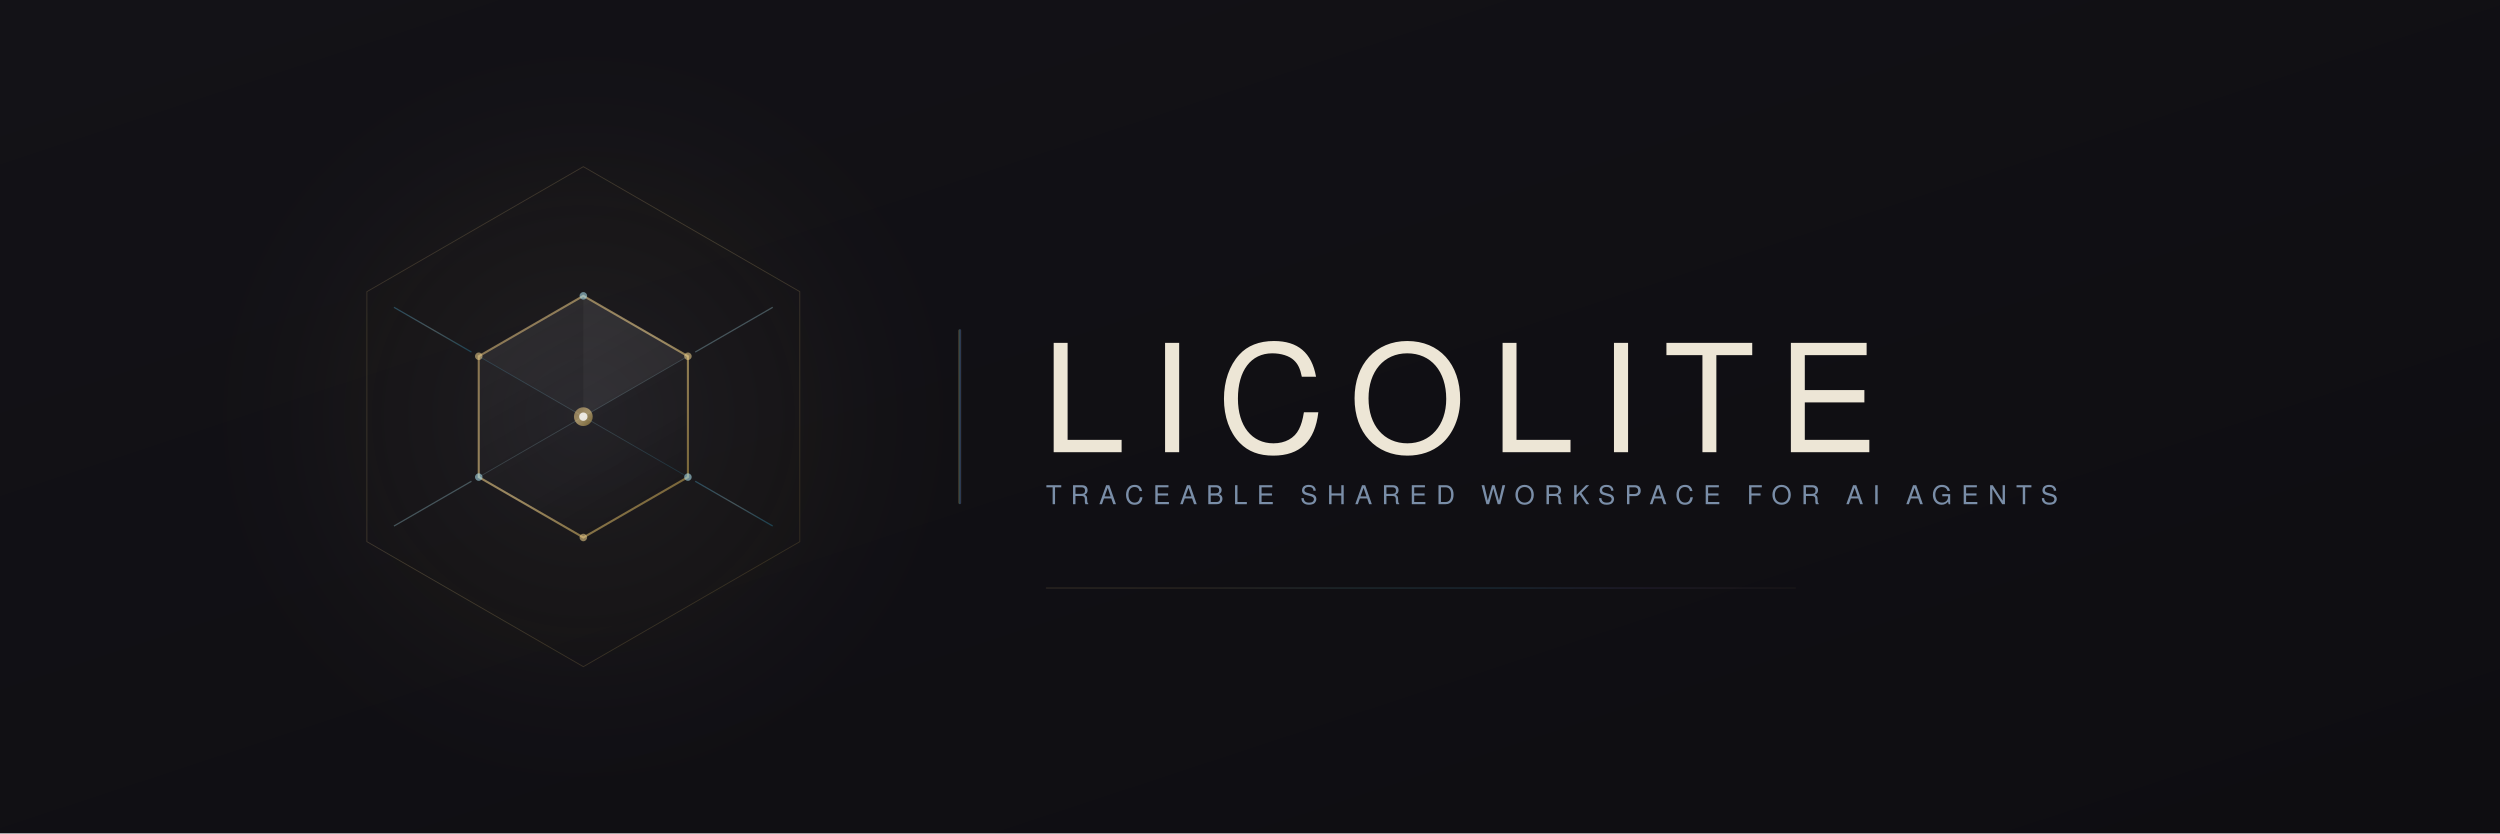
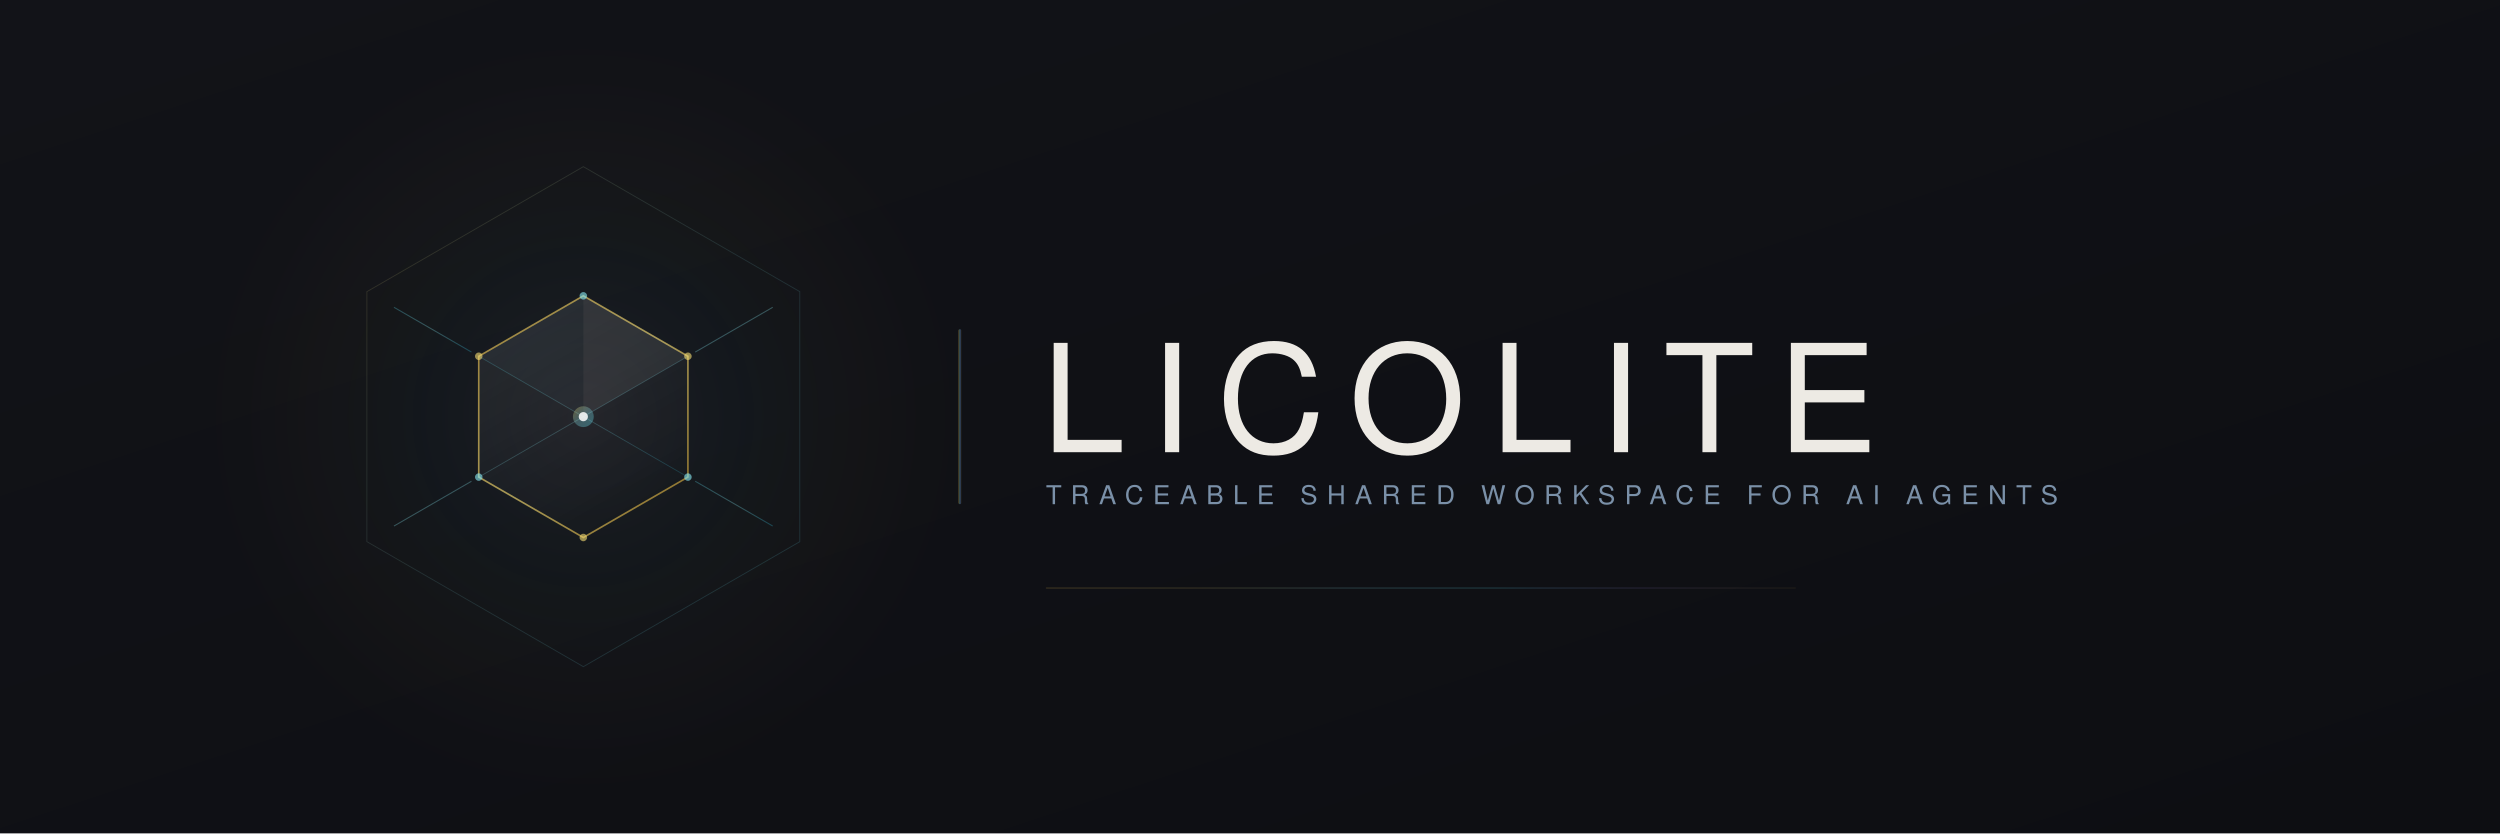
<svg xmlns="http://www.w3.org/2000/svg" viewBox="0 0 1200 400" width="1200" height="400" role="img" aria-label="LicoLite — Traceable Shared Workspace for AI Agents">
  <defs>
    <linearGradient id="bg" x1="0" y1="0" x2="1" y2="1">
-       <stop offset="0%" stop-color="#131217" />
-       <stop offset="100%" stop-color="#0e0d11" />
+       <stop offset="0%" stop-color="#121318" />
+       <stop offset="100%" stop-color="#0d0e12" />
    </linearGradient>
-     <linearGradient id="gold" x1="0" y1="0" x2="1" y2="1">
-       <stop offset="0%" stop-color="#c9a96e" />
-       <stop offset="50%" stop-color="#f0d28c" />
-       <stop offset="100%" stop-color="#a8893a" />
+     <linearGradient id="amber" x1="0" y1="0" x2="1" y2="1">
+       <stop offset="0%" stop-color="#e4b84a" />
+       <stop offset="50%" stop-color="#f5dc72" />
+       <stop offset="100%" stop-color="#c99b2e" />
    </linearGradient>
-     <linearGradient id="ice" x1="0" y1="0" x2="1" y2="1">
-       <stop offset="0%" stop-color="#4fc3f7" />
-       <stop offset="50%" stop-color="#b0e8f5" />
-       <stop offset="100%" stop-color="#26a8d8" />
+     <linearGradient id="crystal" x1="0" y1="0" x2="1" y2="1">
+       <stop offset="0%" stop-color="#56d4e8" />
+       <stop offset="50%" stop-color="#8aecf5" />
+       <stop offset="100%" stop-color="#2cb8d8" />
    </linearGradient>
    <linearGradient id="prism" x1="0" y1="0" x2="1" y2="0">
-       <stop offset="0%" stop-color="#c9a96e" stop-opacity="0.8" />
-       <stop offset="20%" stop-color="#f0d28c" stop-opacity="0.6" />
-       <stop offset="40%" stop-color="#80deea" stop-opacity="0.7" />
-       <stop offset="60%" stop-color="#4fc3f7" stop-opacity="0.8" />
+       <stop offset="0%" stop-color="#e4b84a" stop-opacity="0.8" />
+       <stop offset="20%" stop-color="#f5dc72" stop-opacity="0.6" />
+       <stop offset="40%" stop-color="#8aecf5" stop-opacity="0.7" />
+       <stop offset="60%" stop-color="#56d4e8" stop-opacity="0.8" />
      <stop offset="80%" stop-color="#a78bfa" stop-opacity="0.5" />
-       <stop offset="100%" stop-color="#c9a96e" stop-opacity="0.3" />
+       <stop offset="100%" stop-color="#e4b84a" stop-opacity="0.3" />
+     </linearGradient>
+     <linearGradient id="prism-edge" x1="0" y1="0" x2="1" y2="1">
+       <stop offset="0%" stop-color="#e4b84a" stop-opacity="0.7" />
+       <stop offset="50%" stop-color="#8aecf5" stop-opacity="0.5" />
+       <stop offset="100%" stop-color="#56d4e8" stop-opacity="0.7" />
    </linearGradient>
    <linearGradient id="facet" x1="0" y1="0" x2="0.5" y2="1">
-       <stop offset="0%" stop-color="#ffffff" stop-opacity="0.1" />
+       <stop offset="0%" stop-color="#ffffff" stop-opacity="0.12" />
      <stop offset="100%" stop-color="#ffffff" stop-opacity="0" />
    </linearGradient>
    <radialGradient id="glow" cx="0.5" cy="0.5" r="0.5">
      <stop offset="0%" stop-color="#ffffff" stop-opacity="0.06" />
-       <stop offset="50%" stop-color="#f0d28c" stop-opacity="0.03" />
+       <stop offset="40%" stop-color="#8aecf5" stop-opacity="0.03" />
+       <stop offset="70%" stop-color="#e4b84a" stop-opacity="0.015" />
      <stop offset="100%" stop-color="#000000" stop-opacity="0" />
    </radialGradient>
  </defs>
  <rect width="1200" height="400" fill="url(#bg)" />
  <circle cx="280" cy="200" r="200" fill="url(#glow)" />
  <g transform="translate(280,200)">
-     <polygon points="0,-120 103.9,-60 103.9,60 0,120 -103.9,60 -103.9,-60" fill="none" stroke="url(#gold)" stroke-width="0.4" opacity="0.2" />
-     <polygon points="0,-58 50.2,-29 50.2,29 0,58 -50.2,29 -50.2,-29" fill="url(#facet)" stroke="url(#gold)" stroke-width="1" opacity="0.6" />
-     <polygon points="0,-58 50.2,-29 0,0" fill="#ffffff" opacity="0.06" />
-     <polygon points="0,-58 -50.2,-29 0,0" fill="#ffffff" opacity="0.03" />
-     <g opacity="0.18" stroke="url(#ice)" stroke-width="0.4">
+     <polygon points="0,-120 103.9,-60 103.9,60 0,120 -103.9,60 -103.9,-60" fill="none" stroke="url(#prism-edge)" stroke-width="0.4" opacity="0.25" />
+     <polygon points="0,-58 50.2,-29 50.2,29 0,58 -50.2,29 -50.2,-29" fill="url(#facet)" stroke="url(#amber)" stroke-width="0.8" opacity="0.65" />
+     <polygon points="0,-58 50.2,-29 0,0" fill="#ffffff" opacity="0.07" />
+     <polygon points="0,-58 -50.2,-29 0,0" fill="#8aecf5" opacity="0.03" />
+     <g opacity="0.22" stroke="url(#crystal)" stroke-width="0.4">
      <line x1="0" y1="-58" x2="0" y2="58" />
      <line x1="-50.2" y1="-29" x2="50.2" y2="29" />
      <line x1="-50.2" y1="29" x2="50.2" y2="-29" />
    </g>
-     <g opacity="0.55">
-       <circle cx="0" cy="-58" r="1.8" fill="#b0e8f5" />
-       <circle cx="50.2" cy="-29" r="1.8" fill="#f0d28c" />
-       <circle cx="50.2" cy="29" r="1.8" fill="#b0e8f5" />
-       <circle cx="0" cy="58" r="1.8" fill="#f0d28c" />
-       <circle cx="-50.2" cy="29" r="1.8" fill="#b0e8f5" />
-       <circle cx="-50.2" cy="-29" r="1.8" fill="#f0d28c" />
+     <g opacity="0.6">
+       <circle cx="0" cy="-58" r="1.8" fill="#8aecf5" />
+       <circle cx="50.2" cy="-29" r="1.8" fill="#f5dc72" />
+       <circle cx="50.2" cy="29" r="1.8" fill="#8aecf5" />
+       <circle cx="0" cy="58" r="1.8" fill="#f5dc72" />
+       <circle cx="-50.2" cy="29" r="1.8" fill="#8aecf5" />
+       <circle cx="-50.2" cy="-29" r="1.8" fill="#f5dc72" />
    </g>
-     <circle r="4.5" fill="url(#gold)" opacity="0.6" />
-     <circle r="2" fill="#ffffff" opacity="0.8" />
-     <g stroke="url(#ice)" stroke-width="0.6" opacity="0.3">
+     <circle r="5" fill="url(#prism-edge)" opacity="0.55" />
+     <circle r="2.2" fill="#ffffff" opacity="0.85" />
+     <g stroke="url(#crystal)" stroke-width="0.5" opacity="0.3">
      <line x1="0" y1="-62" x2="0" y2="-105" />
      <line x1="53.7" y1="-31" x2="90.9" y2="-52.5" />
      <line x1="53.7" y1="31" x2="90.9" y2="52.5" />
      <line x1="0" y1="62" x2="0" y2="105" />
      <line x1="-53.7" y1="31" x2="-90.9" y2="52.5" />
      <line x1="-53.7" y1="-31" x2="-90.9" y2="-52.5" />
    </g>
  </g>
  <rect x="460" y="158" width="1.5" height="84" fill="url(#prism)" opacity="0.4" rx="0.75" />
-   <text x="500" y="193" dominant-baseline="middle" font-family="'SF Pro Display', 'Helvetica Neue', Helvetica, Arial, sans-serif" font-size="72" font-weight="200" letter-spacing="12" fill="#ede6d6">LICOLITE</text>
-   <text x="502" y="242" font-family="'SF Pro Display', 'Helvetica Neue', Helvetica, Arial, sans-serif" font-size="12.5" font-weight="300" letter-spacing="4.5" fill="#7a8ea8">TRACEABLE SHARED WORKSPACE FOR AI AGENTS</text>
-   <rect x="502" y="282" width="360" height="0.5" fill="url(#prism)" opacity="0.25" rx="0.25" />
+   <text x="500" y="193" dominant-baseline="middle" font-family="'SF Pro Display', 'Helvetica Neue', Helvetica, Arial, sans-serif" font-size="72" font-weight="200" letter-spacing="12" fill="#edeae4">LICOLITE</text>
+   <text x="502" y="242" font-family="'SF Pro Display', 'Helvetica Neue', Helvetica, Arial, sans-serif" font-size="12.5" font-weight="300" letter-spacing="4.5" fill="#7a90a8">TRACEABLE SHARED WORKSPACE FOR AI AGENTS</text>
+   <rect x="502" y="282" width="360" height="0.5" fill="url(#prism)" opacity="0.3" rx="0.25" />
</svg>
